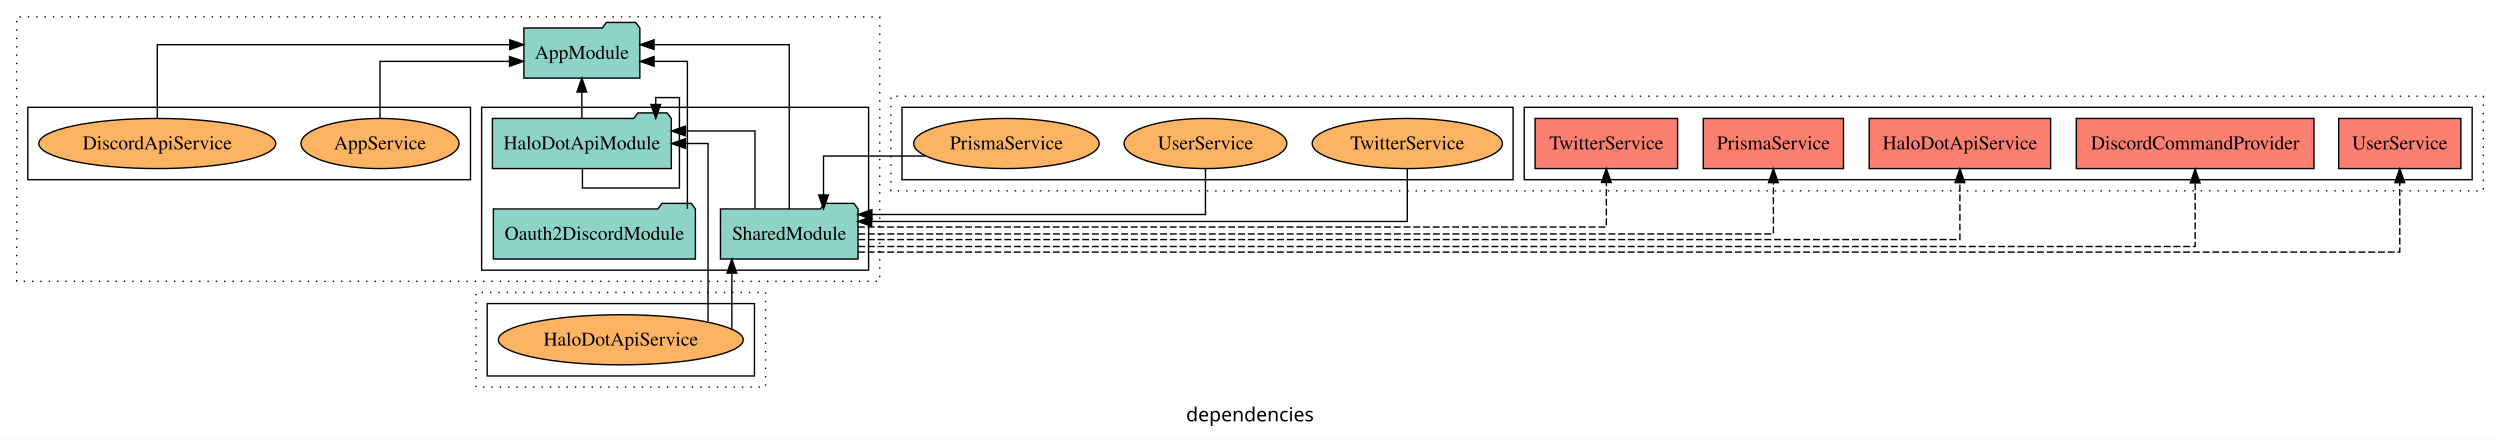
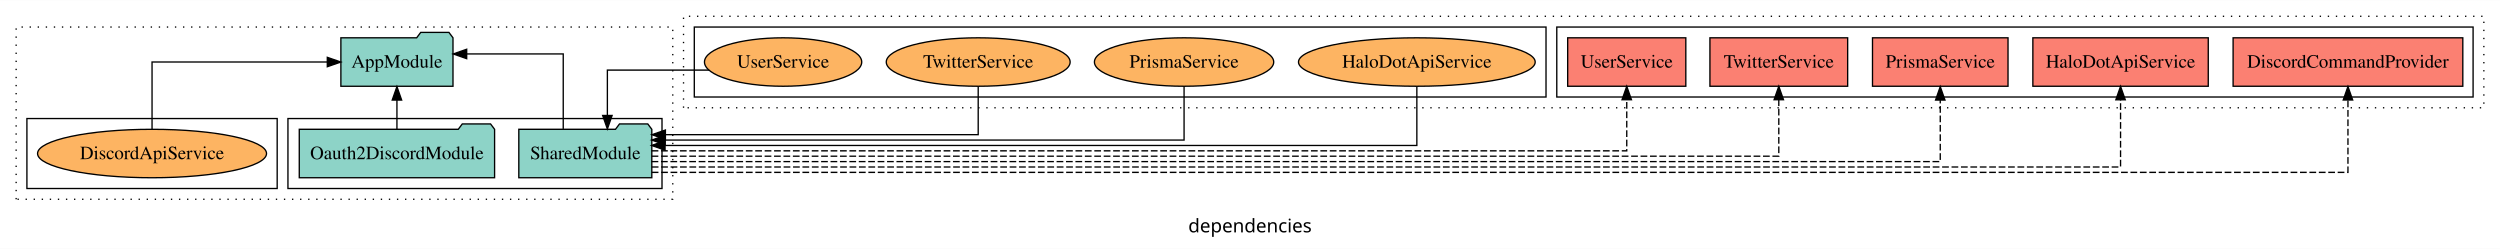
- <svg xmlns="http://www.w3.org/2000/svg" width="1796pt" height="315pt" viewBox="0.00 0.00 1796.00 314.80">
-   <g id="graph0" class="graph" transform="scale(1 1) rotate(0) translate(4 310.8)">
-     <polygon fill="white" stroke="transparent" points="-4,4 -4,-310.8 1792,-310.8 1792,4 -4,4" />
-     <text text-anchor="middle" x="894" y="-8.2" font-family="sans-serif" font-size="14.00">dependencies</text>
+ <svg xmlns="http://www.w3.org/2000/svg" width="1858pt" height="185pt" viewBox="0.00 0.00 1858.00 184.80">
+   <g id="graph0" class="graph" transform="scale(1 1) rotate(0) translate(4 180.8)">
+     <polygon fill="white" stroke="transparent" points="-4,4 -4,-180.8 1854,-180.8 1854,4 -4,4" />
+     <text text-anchor="middle" x="925" y="-8.2" font-family="sans-serif" font-size="14.00">dependencies</text>
    <g id="clust1" class="cluster">
-       <polygon fill="none" stroke="black" stroke-dasharray="1,5" points="8,-108.8 8,-298.8 628,-298.8 628,-108.8 8,-108.8" />
+       <polygon fill="none" stroke="black" stroke-dasharray="1,5" points="8,-32.8 8,-160.8 496,-160.8 496,-32.8 8,-32.8" />
    </g>
    <g id="clust3" class="cluster">
-       <polygon fill="none" stroke="black" points="342,-116.8 342,-233.8 620,-233.8 620,-116.8 342,-116.8" />
+       <polygon fill="none" stroke="black" points="210,-40.8 210,-92.8 488,-92.8 488,-40.8 210,-40.8" />
    </g>
    <g id="clust6" class="cluster">
-       <polygon fill="none" stroke="black" points="16,-181.8 16,-233.8 334,-233.8 334,-181.8 16,-181.8" />
+       <polygon fill="none" stroke="black" points="16,-40.8 16,-92.8 202,-92.8 202,-40.8 16,-40.8" />
    </g>
-     <g id="clust7" class="cluster">
-       <polygon fill="none" stroke="black" stroke-dasharray="1,5" points="338,-32.8 338,-100.8 546,-100.8 546,-32.8 338,-32.8" />
+     <g id="clust13" class="cluster">
+       <polygon fill="none" stroke="black" stroke-dasharray="1,5" points="504,-100.8 504,-168.8 1842,-168.8 1842,-100.8 504,-100.8" />
    </g>
-     <g id="clust12" class="cluster">
-       <polygon fill="none" stroke="black" points="346,-40.8 346,-92.8 538,-92.8 538,-40.8 346,-40.8" />
+     <g id="clust16" class="cluster">
+       <polygon fill="none" stroke="black" points="1153,-108.8 1153,-160.8 1834,-160.8 1834,-108.8 1153,-108.8" />
    </g>
-     <g id="clust19" class="cluster">
-       <polygon fill="none" stroke="black" stroke-dasharray="1,5" points="636,-173.8 636,-241.8 1780,-241.8 1780,-173.8 636,-173.8" />
-     </g>
-     <g id="clust22" class="cluster">
-       <polygon fill="none" stroke="black" points="1091,-181.8 1091,-233.8 1772,-233.8 1772,-181.8 1091,-181.8" />
-     </g>
-     <g id="clust24" class="cluster">
-       <polygon fill="none" stroke="black" points="644,-181.8 644,-233.8 1083,-233.8 1083,-181.8 644,-181.8" />
+     <g id="clust18" class="cluster">
+       <polygon fill="none" stroke="black" points="512,-108.8 512,-160.8 1145,-160.8 1145,-108.8 512,-108.8" />
    </g>
    <g id="node1" class="node">
-       <polygon fill="#8dd3c7" stroke="black" points="478.26,-225.8 475.26,-229.8 454.26,-229.8 451.26,-225.8 349.74,-225.8 349.74,-189.8 478.26,-189.8 478.26,-225.8" />
-       <text text-anchor="middle" x="414" y="-203.6" font-family="Times,serif" font-size="14.00">HaloDotApiModule</text>
+       <polygon fill="#8dd3c7" stroke="black" points="363.58,-84.8 360.58,-88.8 339.58,-88.8 336.58,-84.8 218.42,-84.8 218.42,-48.8 363.58,-48.8 363.58,-84.8" />
+       <text text-anchor="middle" x="291" y="-62.6" font-family="Times,serif" font-size="14.00">Oauth2DiscordModule</text>
+     </g>
+     <g id="node3" class="node">
+       <polygon fill="#8dd3c7" stroke="black" points="332.66,-152.8 329.66,-156.8 308.66,-156.8 305.66,-152.8 249.34,-152.8 249.34,-116.8 332.66,-116.8 332.66,-152.8" />
+       <text text-anchor="middle" x="291" y="-130.6" font-family="Times,serif" font-size="14.00">AppModule</text>
+     </g>
+     <g id="edge1" class="edge">
+       <path fill="none" stroke="black" d="M291,-85.02C291,-85.02 291,-106.53 291,-106.53" />
+       <polygon fill="black" stroke="black" points="287.5,-106.53 291,-116.53 294.5,-106.53 287.5,-106.53" />
+     </g>
+     <g id="node2" class="node">
+       <polygon fill="#8dd3c7" stroke="black" points="480.42,-84.8 477.42,-88.8 456.42,-88.8 453.42,-84.8 381.58,-84.8 381.58,-48.8 480.42,-48.8 480.42,-84.8" />
+       <text text-anchor="middle" x="431" y="-62.6" font-family="Times,serif" font-size="14.00">SharedModule</text>
+     </g>
+     <g id="edge2" class="edge">
+       <path fill="none" stroke="black" d="M414.6,-85.09C414.6,-107.01 414.6,-140.8 414.6,-140.8 414.6,-140.8 342.84,-140.8 342.84,-140.8" />
+       <polygon fill="black" stroke="black" points="342.84,-137.3 332.84,-140.8 342.84,-144.3 342.84,-137.3" />
+     </g>
+     <g id="node5" class="node">
+       <polygon fill="#fb8072" stroke="black" points="1826.36,-152.8 1655.64,-152.8 1655.64,-116.8 1826.36,-116.8 1826.36,-152.8" />
+       <text text-anchor="middle" x="1741" y="-130.6" font-family="Times,serif" font-size="14.00">DiscordCommandProvider </text>
+     </g>
+     <g id="edge4" class="edge">
+       <path fill="none" stroke="black" stroke-dasharray="5,2" d="M480.36,-52.8C718.91,-52.8 1741,-52.8 1741,-52.8 1741,-52.8 1741,-106.6 1741,-106.6" />
+       <polygon fill="black" stroke="black" points="1737.5,-106.6 1741,-116.6 1744.5,-106.6 1737.5,-106.6" />
+     </g>
+     <g id="node6" class="node">
+       <polygon fill="#fb8072" stroke="black" points="1637.18,-152.8 1506.82,-152.8 1506.82,-116.8 1637.18,-116.8 1637.18,-152.8" />
+       <text text-anchor="middle" x="1572" y="-130.6" font-family="Times,serif" font-size="14.00">HaloDotApiService </text>
+     </g>
+     <g id="edge5" class="edge">
+       <path fill="none" stroke="black" stroke-dasharray="5,2" d="M480.39,-56.8C699.4,-56.8 1572,-56.8 1572,-56.8 1572,-56.8 1572,-106.71 1572,-106.71" />
+       <polygon fill="black" stroke="black" points="1568.5,-106.71 1572,-116.71 1575.5,-106.71 1568.5,-106.71" />
+     </g>
+     <g id="node7" class="node">
+       <polygon fill="#fb8072" stroke="black" points="1488.36,-152.8 1387.64,-152.8 1387.64,-116.8 1488.36,-116.8 1488.36,-152.8" />
+       <text text-anchor="middle" x="1438" y="-130.6" font-family="Times,serif" font-size="14.00">PrismaService </text>
    </g>
    <g id="edge6" class="edge">
-       <path fill="none" stroke="black" d="M414.42,-189.56C414.42,-182.37 414.42,-175.8 414.42,-175.8 414.42,-175.8 484.1,-175.8 484.1,-175.8 484.1,-175.8 484.1,-240.8 484.1,-240.8 484.1,-240.8 467.1,-240.8 467.1,-240.8 467.1,-240.8 467.1,-235.84 467.1,-235.84" />
-       <polygon fill="black" stroke="black" points="470.6,-235.84 467.1,-225.84 463.6,-235.84 470.6,-235.84" />
+       <path fill="none" stroke="black" stroke-dasharray="5,2" d="M480.25,-60.8C682.43,-60.8 1438,-60.8 1438,-60.8 1438,-60.8 1438,-106.51 1438,-106.51" />
+       <polygon fill="black" stroke="black" points="1434.5,-106.51 1438,-116.51 1441.5,-106.51 1434.5,-106.51" />
+     </g>
+     <g id="node8" class="node">
+       <polygon fill="#fb8072" stroke="black" points="1369.18,-152.8 1266.82,-152.8 1266.82,-116.8 1369.18,-116.8 1369.18,-152.8" />
+       <text text-anchor="middle" x="1318" y="-130.6" font-family="Times,serif" font-size="14.00">TwitterService </text>
+     </g>
+     <g id="edge7" class="edge">
+       <path fill="none" stroke="black" stroke-dasharray="5,2" d="M480.27,-64.8C666.64,-64.8 1318,-64.8 1318,-64.8 1318,-64.8 1318,-106.77 1318,-106.77" />
+       <polygon fill="black" stroke="black" points="1314.5,-106.77 1318,-116.77 1321.5,-106.77 1314.5,-106.77" />
+     </g>
+     <g id="node9" class="node">
+       <polygon fill="#fb8072" stroke="black" points="1248.9,-152.8 1161.1,-152.8 1161.1,-116.8 1248.9,-116.8 1248.9,-152.8" />
+       <text text-anchor="middle" x="1205" y="-130.6" font-family="Times,serif" font-size="14.00">UserService </text>
+     </g>
+     <g id="edge8" class="edge">
+       <path fill="none" stroke="black" stroke-dasharray="5,2" d="M480.3,-68.8C650.79,-68.8 1205,-68.8 1205,-68.8 1205,-68.8 1205,-106.77 1205,-106.77" />
+       <polygon fill="black" stroke="black" points="1201.5,-106.77 1205,-116.77 1208.5,-106.77 1201.5,-106.77" />
    </g>
    <g id="node4" class="node">
-       <polygon fill="#8dd3c7" stroke="black" points="455.66,-290.8 452.66,-294.8 431.66,-294.8 428.66,-290.8 372.34,-290.8 372.34,-254.8 455.66,-254.8 455.66,-290.8" />
-       <text text-anchor="middle" x="414" y="-268.6" font-family="Times,serif" font-size="14.00">AppModule</text>
-     </g>
-     <g id="edge1" class="edge">
-       <path fill="none" stroke="black" d="M414,-225.91C414,-225.91 414,-244.79 414,-244.79" />
-       <polygon fill="black" stroke="black" points="410.5,-244.79 414,-254.79 417.5,-244.79 410.5,-244.79" />
-     </g>
-     <g id="node2" class="node">
-       <polygon fill="#8dd3c7" stroke="black" points="495.58,-160.8 492.58,-164.8 471.58,-164.8 468.58,-160.8 350.42,-160.8 350.42,-124.8 495.58,-124.8 495.58,-160.8" />
-       <text text-anchor="middle" x="423" y="-138.6" font-family="Times,serif" font-size="14.00">Oauth2DiscordModule</text>
-     </g>
-     <g id="edge2" class="edge">
-       <path fill="none" stroke="black" d="M489.82,-160.83C489.82,-195.22 489.82,-266.8 489.82,-266.8 489.82,-266.8 465.9,-266.8 465.9,-266.8" />
-       <polygon fill="black" stroke="black" points="465.9,-263.3 455.9,-266.8 465.9,-270.3 465.9,-263.3" />
-     </g>
-     <g id="node3" class="node">
-       <polygon fill="#8dd3c7" stroke="black" points="612.42,-160.8 609.42,-164.8 588.42,-164.8 585.42,-160.8 513.58,-160.8 513.58,-124.8 612.42,-124.8 612.42,-160.8" />
-       <text text-anchor="middle" x="563" y="-138.6" font-family="Times,serif" font-size="14.00">SharedModule</text>
-     </g>
-     <g id="edge7" class="edge">
-       <path fill="none" stroke="black" d="M538.39,-161.09C538.39,-183.01 538.39,-216.8 538.39,-216.8 538.39,-216.8 488.38,-216.8 488.38,-216.8" />
-       <polygon fill="black" stroke="black" points="488.38,-213.3 478.38,-216.8 488.38,-220.3 488.38,-213.3" />
+       <ellipse fill="#fdb462" stroke="black" cx="109" cy="-66.8" rx="85.09" ry="18" />
+       <text text-anchor="middle" x="109" y="-62.6" font-family="Times,serif" font-size="14.00">DiscordApiService</text>
    </g>
    <g id="edge3" class="edge">
-       <path fill="none" stroke="black" d="M563,-160.86C563,-197.85 563,-278.8 563,-278.8 563,-278.8 465.9,-278.8 465.9,-278.8" />
-       <polygon fill="black" stroke="black" points="465.9,-275.3 455.9,-278.8 465.9,-282.3 465.9,-275.3" />
+       <path fill="none" stroke="black" d="M109,-85.02C109,-105.17 109,-134.8 109,-134.8 109,-134.8 239.25,-134.8 239.25,-134.8" />
+       <polygon fill="black" stroke="black" points="239.25,-138.3 249.25,-134.8 239.25,-131.3 239.25,-138.3" />
    </g>
-     <g id="node8" class="node">
-       <polygon fill="#fb8072" stroke="black" points="1658.36,-225.8 1487.64,-225.8 1487.64,-189.8 1658.36,-189.8 1658.36,-225.8" />
-       <text text-anchor="middle" x="1573" y="-203.6" font-family="Times,serif" font-size="14.00">DiscordCommandProvider </text>
+     <g id="node10" class="node">
+       <ellipse fill="#fdb462" stroke="black" cx="1049" cy="-134.8" rx="87.96" ry="18" />
+       <text text-anchor="middle" x="1049" y="-130.6" font-family="Times,serif" font-size="14.00">HaloDotApiService</text>
    </g>
    <g id="edge9" class="edge">
-       <path fill="none" stroke="black" stroke-dasharray="5,2" d="M612.4,-133.8C815.18,-133.8 1573,-133.8 1573,-133.8 1573,-133.8 1573,-179.51 1573,-179.51" />
-       <polygon fill="black" stroke="black" points="1569.5,-179.51 1573,-189.51 1576.5,-179.51 1569.5,-179.51" />
+       <path fill="none" stroke="black" d="M1049,-116.53C1049,-98.24 1049,-72.8 1049,-72.8 1049,-72.8 490.27,-72.8 490.27,-72.8" />
+       <polygon fill="black" stroke="black" points="490.27,-69.3 480.27,-72.8 490.27,-76.3 490.27,-69.3" />
    </g>
-     <g id="node9" class="node">
-       <polygon fill="#fb8072" stroke="black" points="1469.18,-225.8 1338.82,-225.8 1338.82,-189.8 1469.18,-189.8 1469.18,-225.8" />
-       <text text-anchor="middle" x="1404" y="-203.6" font-family="Times,serif" font-size="14.00">HaloDotApiService </text>
+     <g id="node11" class="node">
+       <ellipse fill="#fdb462" stroke="black" cx="876" cy="-134.8" rx="66.63" ry="18" />
+       <text text-anchor="middle" x="876" y="-130.6" font-family="Times,serif" font-size="14.00">PrismaService</text>
    </g>
    <g id="edge10" class="edge">
-       <path fill="none" stroke="black" stroke-dasharray="5,2" d="M612.47,-138.8C792.74,-138.8 1404,-138.8 1404,-138.8 1404,-138.8 1404,-179.67 1404,-179.67" />
-       <polygon fill="black" stroke="black" points="1400.5,-179.67 1404,-189.67 1407.5,-179.67 1400.5,-179.67" />
+       <path fill="none" stroke="black" d="M876,-116.77C876,-99.74 876,-76.8 876,-76.8 876,-76.8 490.32,-76.8 490.32,-76.8" />
+       <polygon fill="black" stroke="black" points="490.32,-73.3 480.32,-76.8 490.32,-80.3 490.32,-73.3" />
    </g>
-     <g id="node10" class="node">
-       <polygon fill="#fb8072" stroke="black" points="1320.36,-225.8 1219.64,-225.8 1219.64,-189.8 1320.36,-189.8 1320.36,-225.8" />
-       <text text-anchor="middle" x="1270" y="-203.6" font-family="Times,serif" font-size="14.00">PrismaService </text>
+     <g id="node12" class="node">
+       <ellipse fill="#fdb462" stroke="black" cx="723" cy="-134.8" rx="68.33" ry="18" />
+       <text text-anchor="middle" x="723" y="-130.6" font-family="Times,serif" font-size="14.00">TwitterService</text>
    </g>
    <g id="edge11" class="edge">
-       <path fill="none" stroke="black" stroke-dasharray="5,2" d="M612.43,-142.8C773.06,-142.8 1270,-142.8 1270,-142.8 1270,-142.8 1270,-179.69 1270,-179.69" />
-       <polygon fill="black" stroke="black" points="1266.5,-179.69 1270,-189.69 1273.5,-179.69 1266.5,-179.69" />
+       <path fill="none" stroke="black" d="M723,-116.52C723,-100.85 723,-80.8 723,-80.8 723,-80.8 490.53,-80.8 490.53,-80.8" />
+       <polygon fill="black" stroke="black" points="490.53,-77.3 480.53,-80.8 490.53,-84.3 490.53,-77.3" />
    </g>
-     <g id="node11" class="node">
-       <polygon fill="#fb8072" stroke="black" points="1201.18,-225.8 1098.82,-225.8 1098.82,-189.8 1201.18,-189.8 1201.18,-225.8" />
-       <text text-anchor="middle" x="1150" y="-203.6" font-family="Times,serif" font-size="14.00">TwitterService </text>
+     <g id="node13" class="node">
+       <ellipse fill="#fdb462" stroke="black" cx="578" cy="-134.8" rx="58.44" ry="18" />
+       <text text-anchor="middle" x="578" y="-130.6" font-family="Times,serif" font-size="14.00">UserService</text>
    </g>
    <g id="edge12" class="edge">
-       <path fill="none" stroke="black" stroke-dasharray="5,2" d="M612.29,-147.8C753.59,-147.8 1150,-147.8 1150,-147.8 1150,-147.8 1150,-179.8 1150,-179.8" />
-       <polygon fill="black" stroke="black" points="1146.5,-179.8 1150,-189.8 1153.5,-179.8 1146.5,-179.8" />
-     </g>
-     <g id="node12" class="node">
-       <polygon fill="#fb8072" stroke="black" points="1763.9,-225.8 1676.1,-225.8 1676.1,-189.8 1763.9,-189.8 1763.9,-225.8" />
-       <text text-anchor="middle" x="1720" y="-203.6" font-family="Times,serif" font-size="14.00">UserService </text>
-     </g>
-     <g id="edge13" class="edge">
-       <path fill="none" stroke="black" stroke-dasharray="5,2" d="M612.34,-129.8C833.18,-129.8 1720,-129.8 1720,-129.8 1720,-129.8 1720,-179.71 1720,-179.71" />
-       <polygon fill="black" stroke="black" points="1716.5,-179.71 1720,-189.71 1723.5,-179.71 1716.5,-179.71" />
-     </g>
-     <g id="node5" class="node">
-       <ellipse fill="#fdb462" stroke="black" cx="269" cy="-207.8" rx="56.74" ry="18" />
-       <text text-anchor="middle" x="269" y="-203.6" font-family="Times,serif" font-size="14.00">AppService</text>
-     </g>
-     <g id="edge4" class="edge">
-       <path fill="none" stroke="black" d="M269,-225.82C269,-243.17 269,-266.8 269,-266.8 269,-266.8 362.06,-266.8 362.06,-266.8" />
-       <polygon fill="black" stroke="black" points="362.06,-270.3 372.06,-266.8 362.06,-263.3 362.06,-270.3" />
-     </g>
-     <g id="node6" class="node">
-       <ellipse fill="#fdb462" stroke="black" cx="109" cy="-207.8" rx="85.09" ry="18" />
-       <text text-anchor="middle" x="109" y="-203.6" font-family="Times,serif" font-size="14.00">DiscordApiService</text>
-     </g>
-     <g id="edge5" class="edge">
-       <path fill="none" stroke="black" d="M109,-226.08C109,-247.12 109,-278.8 109,-278.8 109,-278.8 362.23,-278.8 362.23,-278.8" />
-       <polygon fill="black" stroke="black" points="362.23,-282.3 372.23,-278.8 362.23,-275.3 362.23,-282.3" />
-     </g>
-     <g id="node7" class="node">
-       <ellipse fill="#fdb462" stroke="black" cx="442" cy="-66.8" rx="87.96" ry="18" />
-       <text text-anchor="middle" x="442" y="-62.6" font-family="Times,serif" font-size="14.00">HaloDotApiService</text>
-     </g>
-     <g id="edge8" class="edge">
-       <path fill="none" stroke="black" d="M504.66,-79.81C504.66,-114.72 504.66,-207.8 504.66,-207.8 504.66,-207.8 488.44,-207.8 488.44,-207.8" />
-       <polygon fill="black" stroke="black" points="488.44,-204.3 478.44,-207.8 488.44,-211.3 488.44,-204.3" />
-     </g>
-     <g id="edge14" class="edge">
-       <path fill="none" stroke="black" d="M521.76,-74.37C521.76,-74.37 521.76,-114.68 521.76,-114.68" />
-       <polygon fill="black" stroke="black" points="518.26,-114.68 521.76,-124.68 525.26,-114.68 518.26,-114.68" />
-     </g>
-     <g id="node13" class="node">
-       <ellipse fill="#fdb462" stroke="black" cx="719" cy="-207.8" rx="66.63" ry="18" />
-       <text text-anchor="middle" x="719" y="-203.6" font-family="Times,serif" font-size="14.00">PrismaService</text>
-     </g>
-     <g id="edge15" class="edge">
-       <path fill="none" stroke="black" d="M660.99,-198.8C625.79,-198.8 587.61,-198.8 587.61,-198.8 587.61,-198.8 587.61,-170.83 587.61,-170.83" />
-       <polygon fill="black" stroke="black" points="591.11,-170.83 587.61,-160.83 584.11,-170.83 591.11,-170.83" />
-     </g>
-     <g id="node14" class="node">
-       <ellipse fill="#fdb462" stroke="black" cx="1007" cy="-207.8" rx="68.33" ry="18" />
-       <text text-anchor="middle" x="1007" y="-203.6" font-family="Times,serif" font-size="14.00">TwitterService</text>
-     </g>
-     <g id="edge16" class="edge">
-       <path fill="none" stroke="black" d="M1007,-189.77C1007,-173.4 1007,-151.8 1007,-151.8 1007,-151.8 622.21,-151.8 622.21,-151.8" />
-       <polygon fill="black" stroke="black" points="622.21,-148.3 612.21,-151.8 622.21,-155.3 622.21,-148.3" />
-     </g>
-     <g id="node15" class="node">
-       <ellipse fill="#fdb462" stroke="black" cx="862" cy="-207.8" rx="58.44" ry="18" />
-       <text text-anchor="middle" x="862" y="-203.6" font-family="Times,serif" font-size="14.00">UserService</text>
-     </g>
-     <g id="edge17" class="edge">
-       <path fill="none" stroke="black" d="M862,-189.68C862,-175.02 862,-156.8 862,-156.8 862,-156.8 622.37,-156.8 622.37,-156.8" />
-       <polygon fill="black" stroke="black" points="622.37,-153.3 612.37,-156.8 622.37,-160.3 622.37,-153.3" />
+       <path fill="none" stroke="black" d="M522.99,-128.8C487.3,-128.8 447.4,-128.8 447.4,-128.8 447.4,-128.8 447.4,-95.07 447.4,-95.07" />
+       <polygon fill="black" stroke="black" points="450.9,-95.07 447.4,-85.07 443.9,-95.07 450.9,-95.07" />
    </g>
  </g>
</svg>
